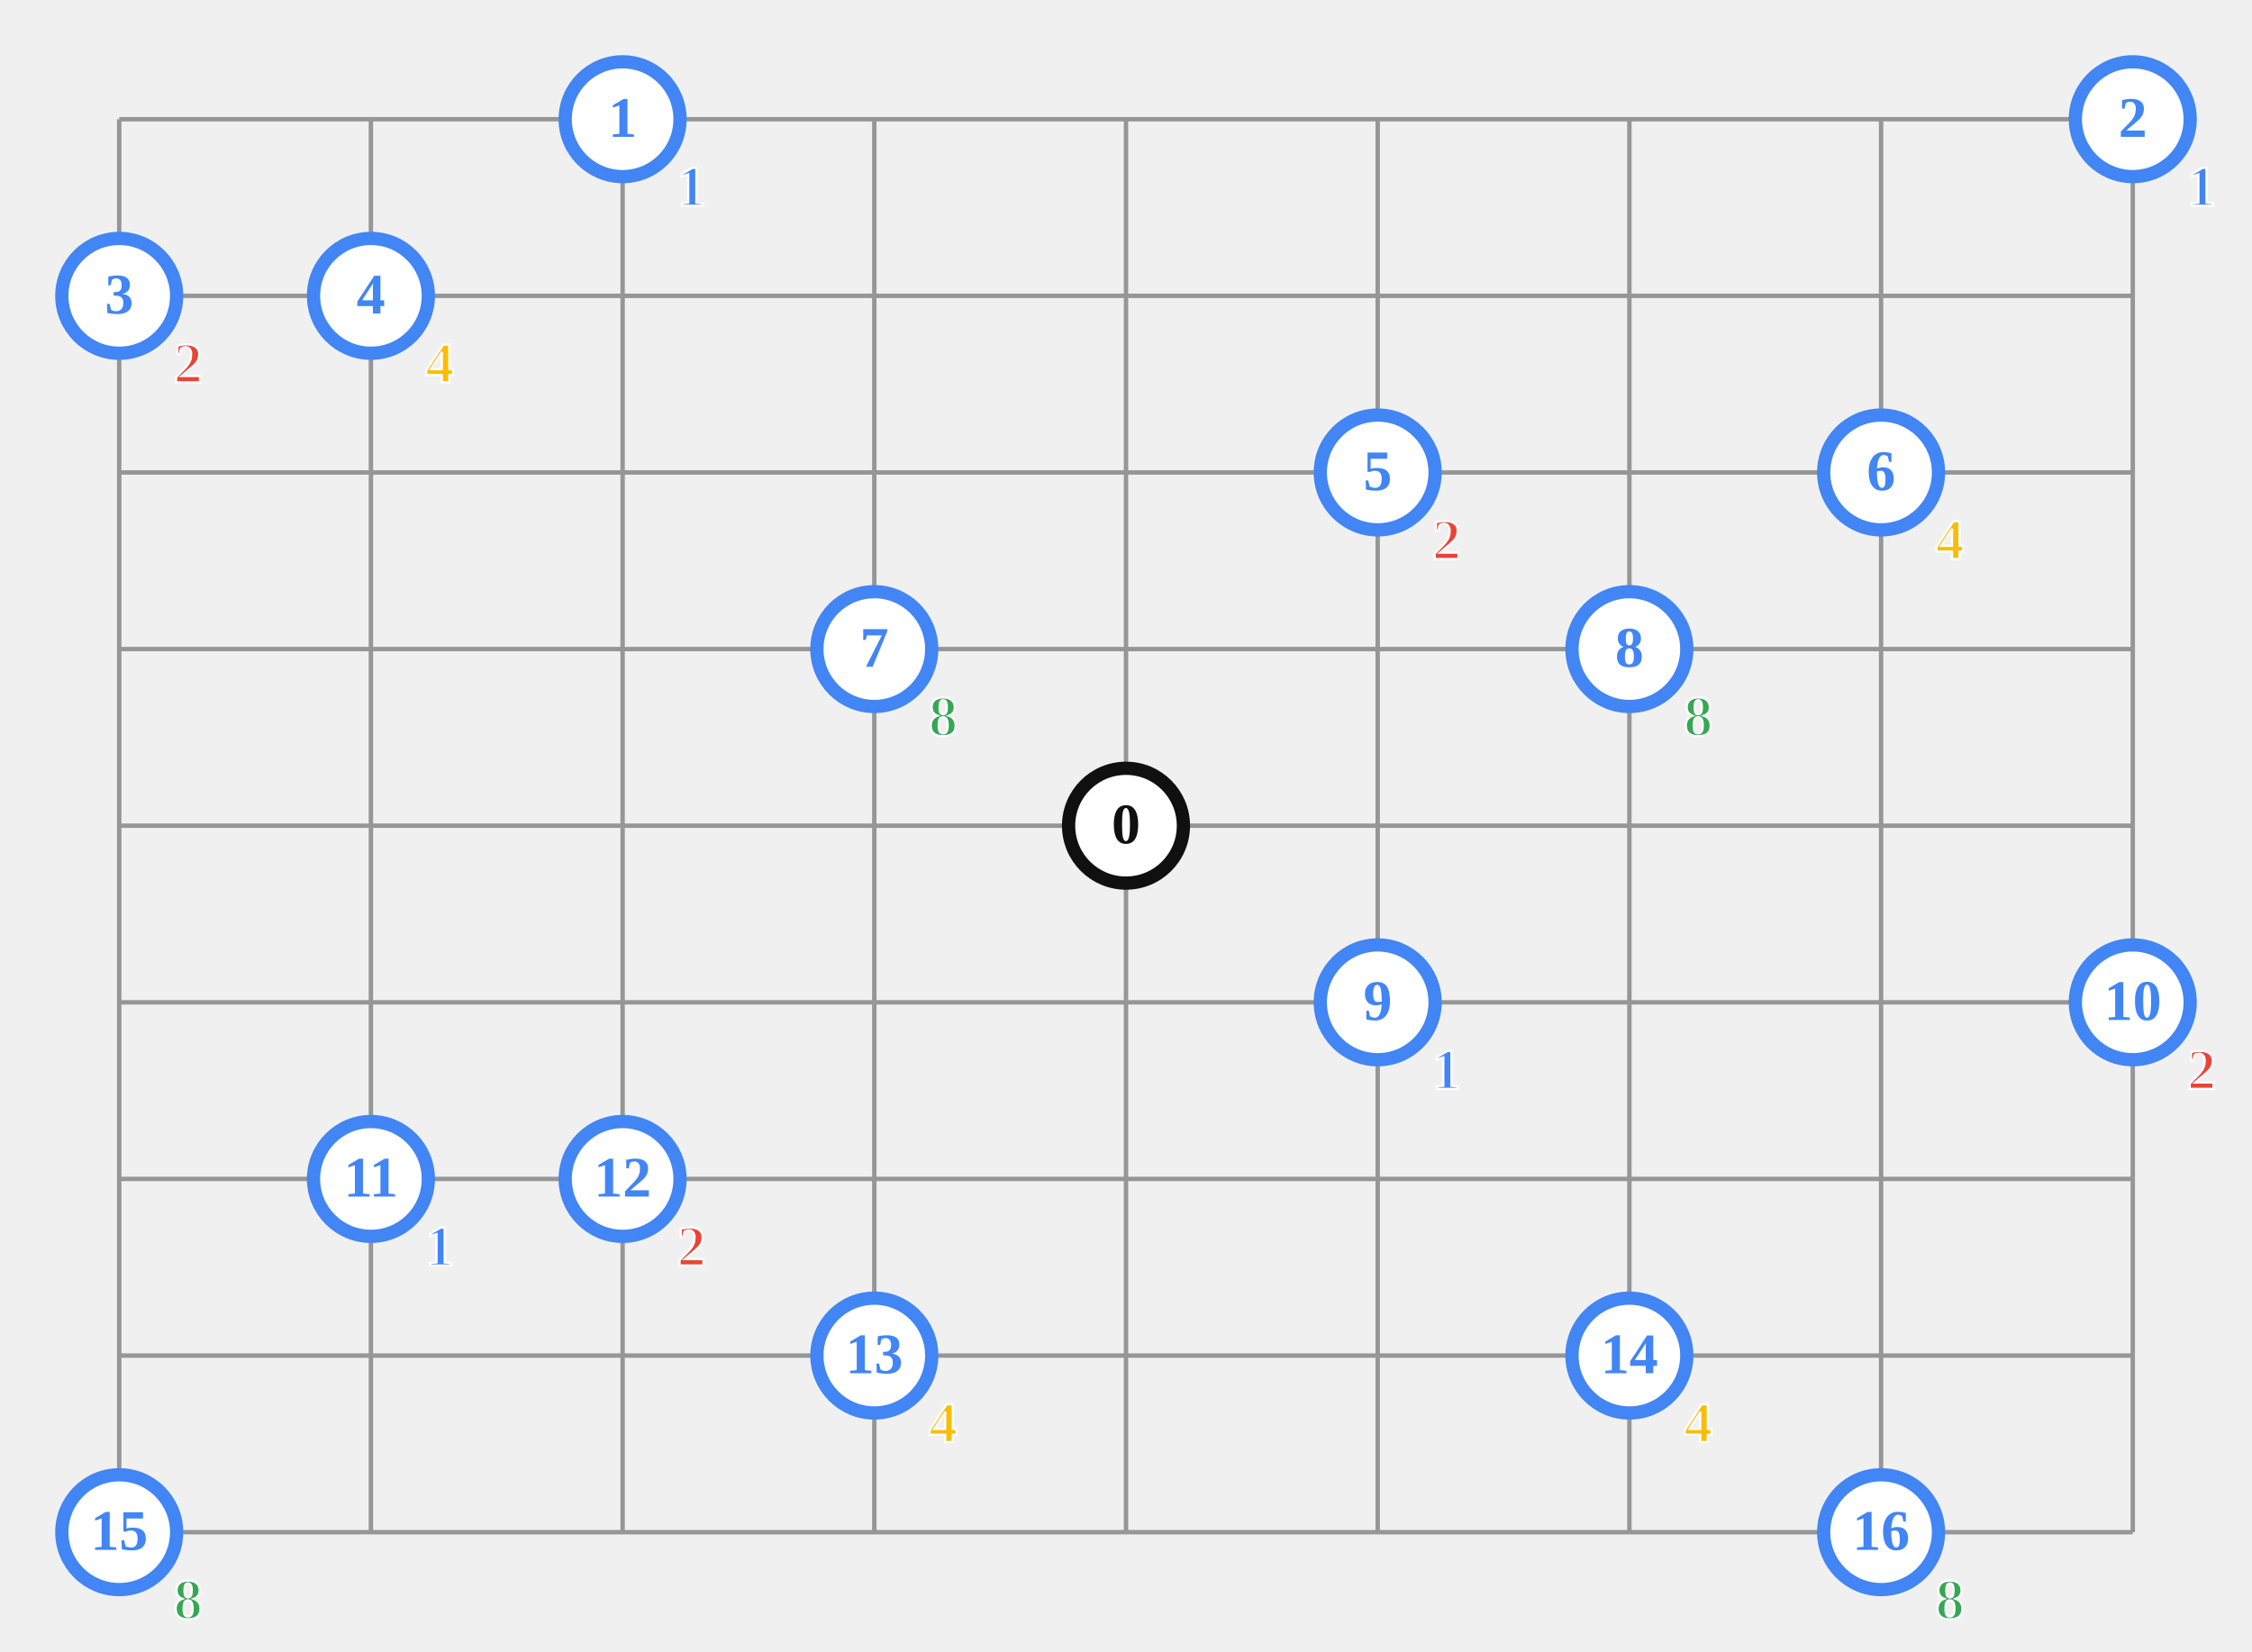
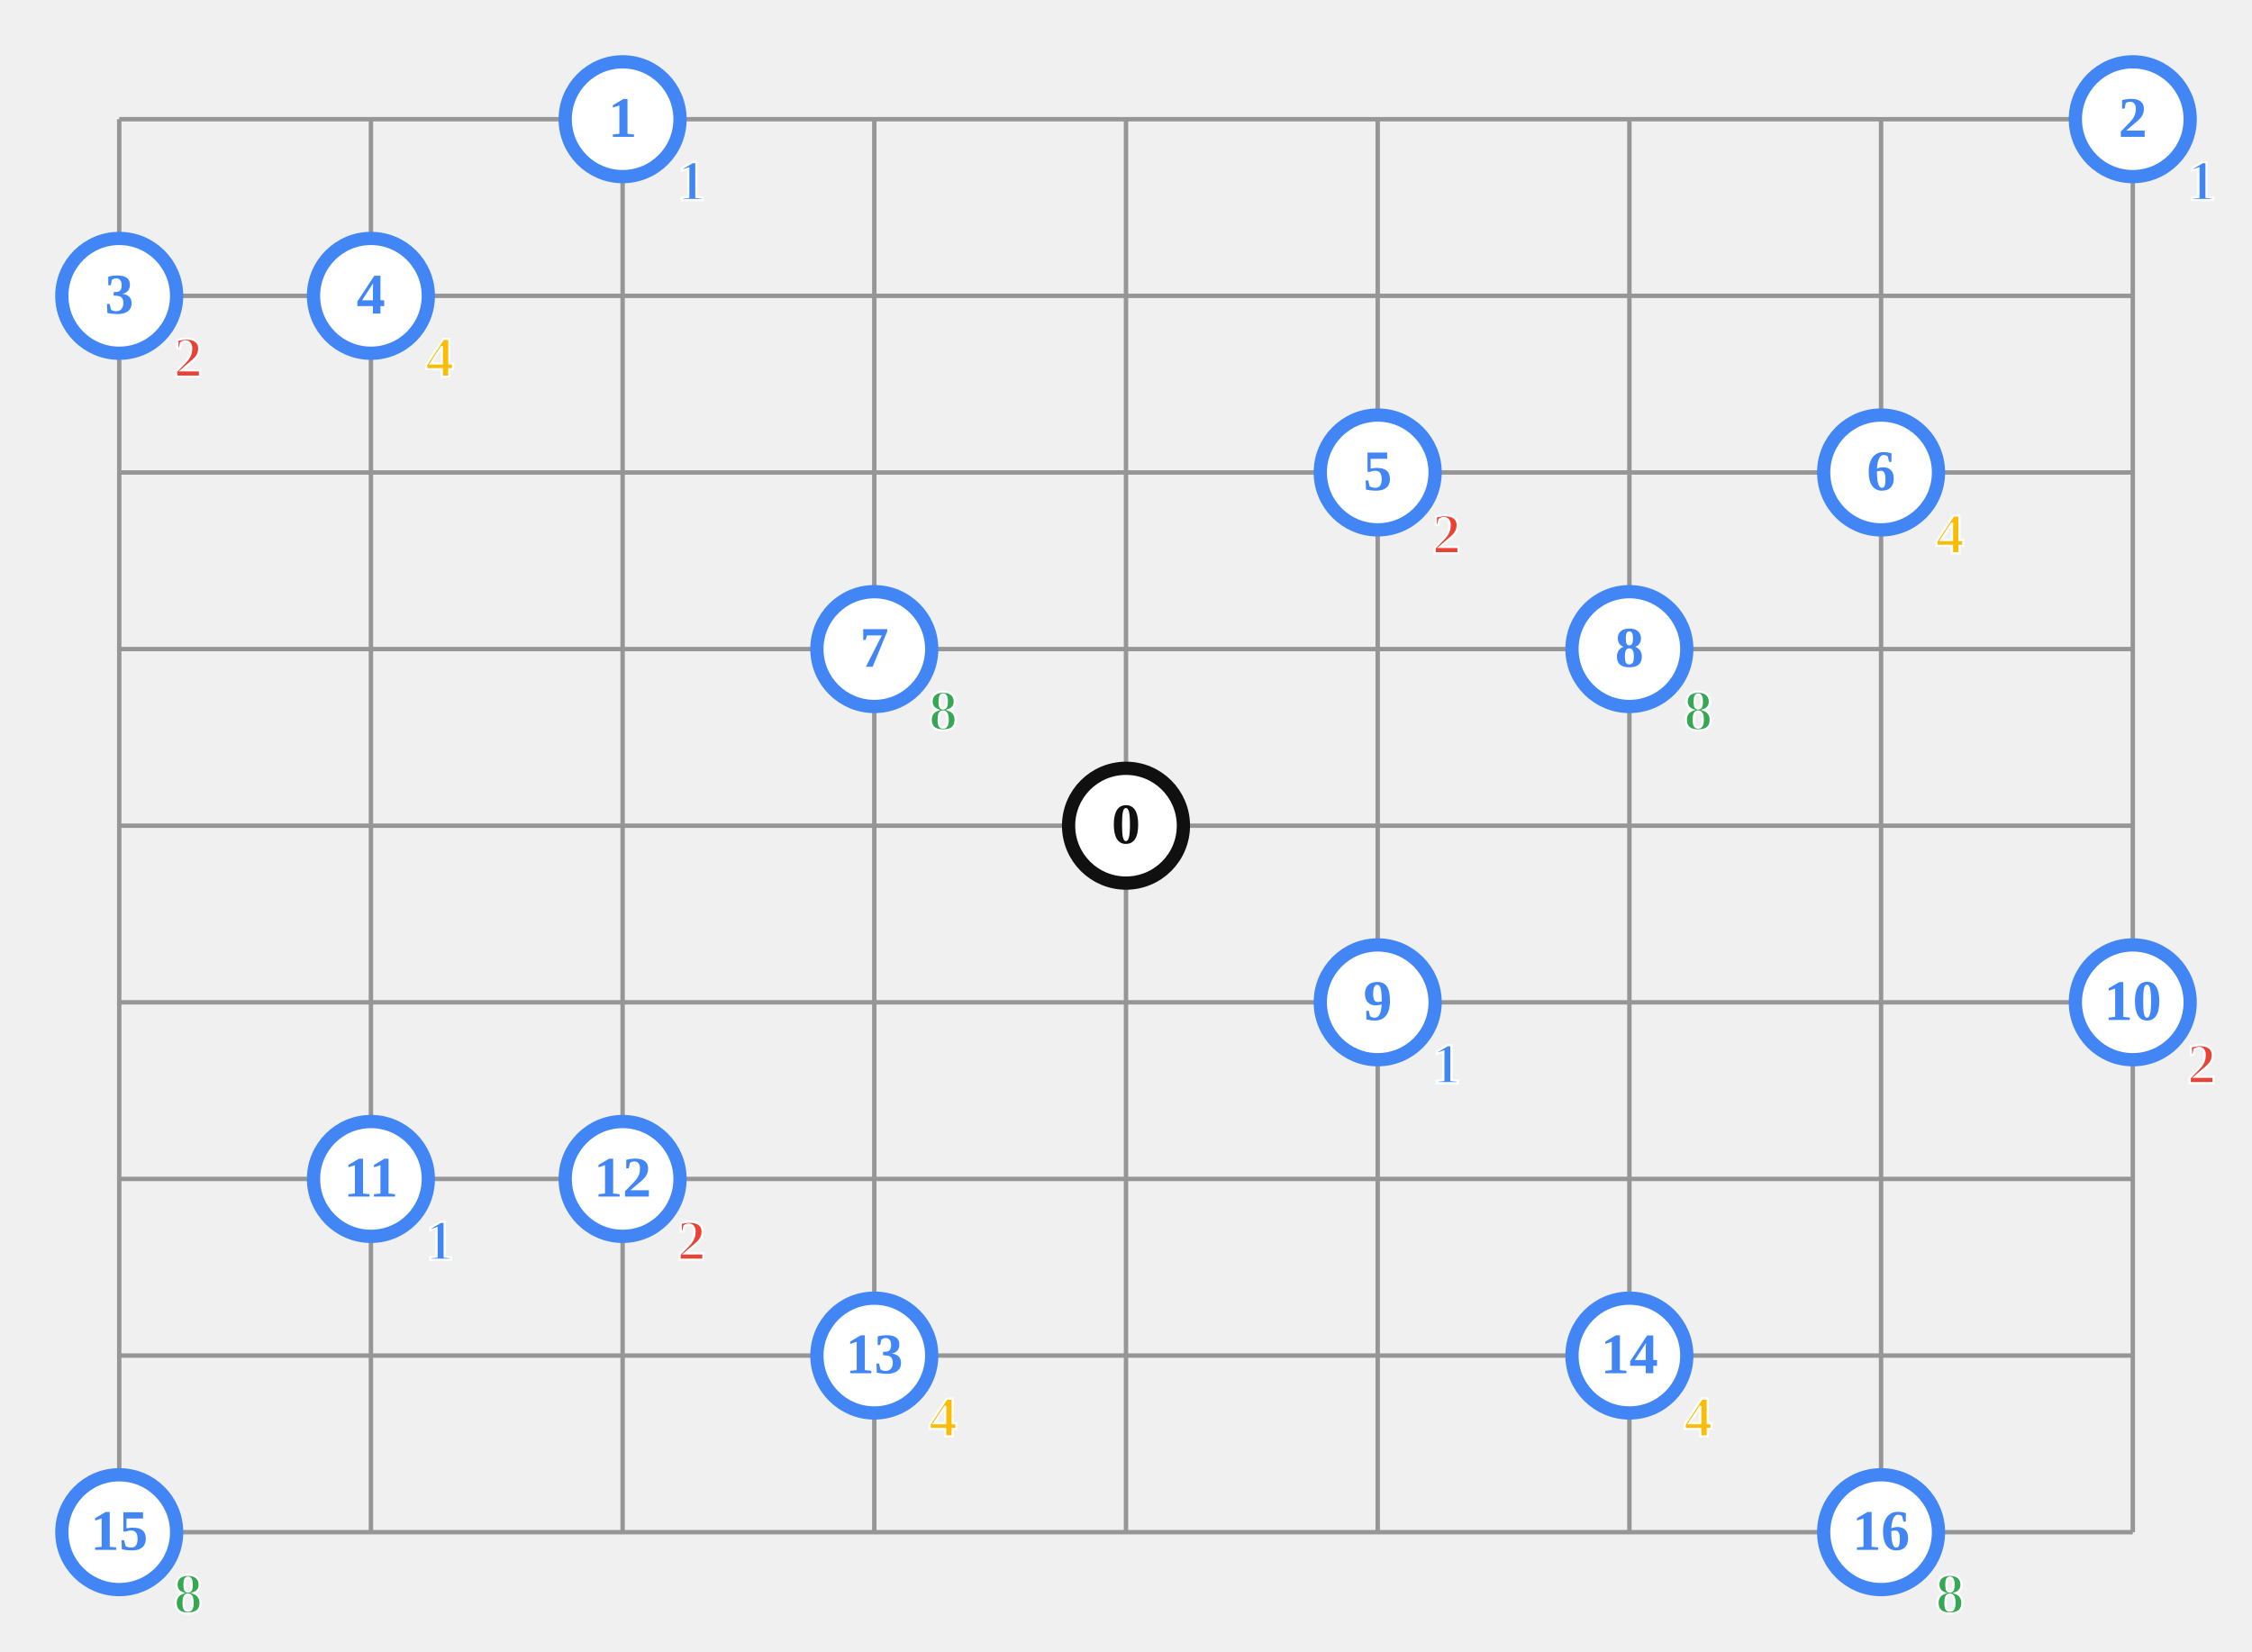
<svg xmlns="http://www.w3.org/2000/svg" version="1.1" width="1020" height="748" viewBox="-54 -54 1020 748">
  <defs>
    <marker id="arrow_blue" viewBox="0 0 16 16" refX="8" refY="8" markerUnits="strokeWidth" markerWidth="5" markerHeight="5" orient="auto">
      <path d="M 0 0 L 16 8 L 0 16 z" stroke="none" fill="#4285F4" />
    </marker>
    <marker id="arrow_red" viewBox="0 0 16 16" refX="8" refY="8" markerUnits="strokeWidth" markerWidth="5" markerHeight="5" orient="auto">
      <path d="M 0 0 L 16 8 L 0 16 z" stroke="none" fill="#EA4335" />
    </marker>
    <marker id="arrow_yellow" viewBox="0 0 16 16" refX="8" refY="8" markerUnits="strokeWidth" markerWidth="5" markerHeight="5" orient="auto">
      <path d="M 0 0 L 16 8 L 0 16 z" stroke="none" fill="#FBBC05" />
    </marker>
    <marker id="arrow_green" viewBox="0 0 16 16" refX="8" refY="8" markerUnits="strokeWidth" markerWidth="5" markerHeight="5" orient="auto">
      <path d="M 0 0 L 16 8 L 0 16 z" stroke="none" fill="#34A853" />
    </marker>
    <marker id="arrow_black" viewBox="0 0 16 16" refX="8" refY="8" markerUnits="strokeWidth" markerWidth="5" markerHeight="5" orient="auto">
      <path d="M 0 0 L 16 8 L 0 16 z" stroke="none" fill="#101010" />
    </marker>
    <marker id="arrow_white" viewBox="0 0 16 16" refX="8" refY="8" markerUnits="strokeWidth" markerWidth="5" markerHeight="5" orient="auto">
      <path d="M 0 0 L 16 8 L 0 16 z" stroke="none" fill="#FFFFFF" />
    </marker>
  </defs>
  <line x1="0" y1="0" x2="912" y2="0" style="stroke-width:2;stroke:#969696;fill:none" />
  <line x1="0" y1="80" x2="912" y2="80" style="stroke-width:2;stroke:#969696;fill:none" />
  <line x1="0" y1="160" x2="912" y2="160" style="stroke-width:2;stroke:#969696;fill:none" />
  <line x1="0" y1="240" x2="912" y2="240" style="stroke-width:2;stroke:#969696;fill:none" />
  <line x1="0" y1="320" x2="912" y2="320" style="stroke-width:2;stroke:#969696;fill:none" />
  <line x1="0" y1="400" x2="912" y2="400" style="stroke-width:2;stroke:#969696;fill:none" />
  <line x1="0" y1="480" x2="912" y2="480" style="stroke-width:2;stroke:#969696;fill:none" />
  <line x1="0" y1="560" x2="912" y2="560" style="stroke-width:2;stroke:#969696;fill:none" />
  <line x1="0" y1="640" x2="912" y2="640" style="stroke-width:2;stroke:#969696;fill:none" />
  <line x1="0" y1="0" x2="0" y2="640" style="stroke-width:2;stroke:#969696;fill:none" />
  <line x1="114" y1="0" x2="114" y2="640" style="stroke-width:2;stroke:#969696;fill:none" />
  <line x1="228" y1="0" x2="228" y2="640" style="stroke-width:2;stroke:#969696;fill:none" />
  <line x1="342" y1="0" x2="342" y2="640" style="stroke-width:2;stroke:#969696;fill:none" />
  <line x1="456" y1="0" x2="456" y2="640" style="stroke-width:2;stroke:#969696;fill:none" />
  <line x1="570" y1="0" x2="570" y2="640" style="stroke-width:2;stroke:#969696;fill:none" />
  <line x1="684" y1="0" x2="684" y2="640" style="stroke-width:2;stroke:#969696;fill:none" />
  <line x1="798" y1="0" x2="798" y2="640" style="stroke-width:2;stroke:#969696;fill:none" />
  <line x1="912" y1="0" x2="912" y2="640" style="stroke-width:2;stroke:#969696;fill:none" />
  <circle cx="228" cy="0" r="26" style="stroke-width:6;stroke:#4285F4;fill:white" />
  <text x="228" y="0" dy="8" style="text-anchor:middle;font-weight:bold;font-size:26;stroke:none;fill:#4285F4">1</text>
  <circle cx="912" cy="0" r="26" style="stroke-width:6;stroke:#4285F4;fill:white" />
  <text x="912" y="0" dy="8" style="text-anchor:middle;font-weight:bold;font-size:26;stroke:none;fill:#4285F4">2</text>
  <circle cx="0" cy="80" r="26" style="stroke-width:6;stroke:#4285F4;fill:white" />
  <text x="0" y="80" dy="8" style="text-anchor:middle;font-weight:bold;font-size:26;stroke:none;fill:#4285F4">3</text>
  <circle cx="114" cy="80" r="26" style="stroke-width:6;stroke:#4285F4;fill:white" />
  <text x="114" y="80" dy="8" style="text-anchor:middle;font-weight:bold;font-size:26;stroke:none;fill:#4285F4">4</text>
  <circle cx="570" cy="160" r="26" style="stroke-width:6;stroke:#4285F4;fill:white" />
  <text x="570" y="160" dy="8" style="text-anchor:middle;font-weight:bold;font-size:26;stroke:none;fill:#4285F4">5</text>
  <circle cx="798" cy="160" r="26" style="stroke-width:6;stroke:#4285F4;fill:white" />
  <text x="798" y="160" dy="8" style="text-anchor:middle;font-weight:bold;font-size:26;stroke:none;fill:#4285F4">6</text>
  <circle cx="342" cy="240" r="26" style="stroke-width:6;stroke:#4285F4;fill:white" />
  <text x="342" y="240" dy="8" style="text-anchor:middle;font-weight:bold;font-size:26;stroke:none;fill:#4285F4">7</text>
  <circle cx="684" cy="240" r="26" style="stroke-width:6;stroke:#4285F4;fill:white" />
  <text x="684" y="240" dy="8" style="text-anchor:middle;font-weight:bold;font-size:26;stroke:none;fill:#4285F4">8</text>
  <circle cx="570" cy="400" r="26" style="stroke-width:6;stroke:#4285F4;fill:white" />
  <text x="570" y="400" dy="8" style="text-anchor:middle;font-weight:bold;font-size:26;stroke:none;fill:#4285F4">9</text>
  <circle cx="912" cy="400" r="26" style="stroke-width:6;stroke:#4285F4;fill:white" />
  <text x="912" y="400" dy="8" style="text-anchor:middle;font-weight:bold;font-size:26;stroke:none;fill:#4285F4">10</text>
  <circle cx="114" cy="480" r="26" style="stroke-width:6;stroke:#4285F4;fill:white" />
  <text x="114" y="480" dy="8" style="text-anchor:middle;font-weight:bold;font-size:26;stroke:none;fill:#4285F4">11</text>
  <circle cx="228" cy="480" r="26" style="stroke-width:6;stroke:#4285F4;fill:white" />
  <text x="228" y="480" dy="8" style="text-anchor:middle;font-weight:bold;font-size:26;stroke:none;fill:#4285F4">12</text>
  <circle cx="342" cy="560" r="26" style="stroke-width:6;stroke:#4285F4;fill:white" />
  <text x="342" y="560" dy="8" style="text-anchor:middle;font-weight:bold;font-size:26;stroke:none;fill:#4285F4">13</text>
  <circle cx="684" cy="560" r="26" style="stroke-width:6;stroke:#4285F4;fill:white" />
  <text x="684" y="560" dy="8" style="text-anchor:middle;font-weight:bold;font-size:26;stroke:none;fill:#4285F4">14</text>
  <circle cx="0" cy="640" r="26" style="stroke-width:6;stroke:#4285F4;fill:white" />
  <text x="0" y="640" dy="8" style="text-anchor:middle;font-weight:bold;font-size:26;stroke:none;fill:#4285F4">15</text>
  <circle cx="798" cy="640" r="26" style="stroke-width:6;stroke:#4285F4;fill:white" />
  <text x="798" y="640" dy="8" style="text-anchor:middle;font-weight:bold;font-size:26;stroke:none;fill:#4285F4">16</text>
  <circle cx="456" cy="320" r="26" style="stroke-width:6;stroke:#101010;fill:white" />
  <text x="456" y="320" dy="8" style="text-anchor:middle;font-weight:bold;font-size:26;stroke:none;fill:#101010">0</text>
-   <text x="259.2" y="31.2" dy="8" style="text-anchor:middle;font-weight:bold;font-size:26;stroke:white;fill:#4285F4">1</text>
-   <text x="943.2" y="31.2" dy="8" style="text-anchor:middle;font-weight:bold;font-size:26;stroke:white;fill:#4285F4">1</text>
-   <text x="31.2" y="111.2" dy="8" style="text-anchor:middle;font-weight:bold;font-size:26;stroke:white;fill:#EA4335">2</text>
-   <text x="145.2" y="111.2" dy="8" style="text-anchor:middle;font-weight:bold;font-size:26;stroke:white;fill:#FBBC05">4</text>
-   <text x="601.2" y="191.2" dy="8" style="text-anchor:middle;font-weight:bold;font-size:26;stroke:white;fill:#EA4335">2</text>
-   <text x="829.2" y="191.2" dy="8" style="text-anchor:middle;font-weight:bold;font-size:26;stroke:white;fill:#FBBC05">4</text>
-   <text x="373.2" y="271.2" dy="8" style="text-anchor:middle;font-weight:bold;font-size:26;stroke:white;fill:#34A853">8</text>
-   <text x="715.2" y="271.2" dy="8" style="text-anchor:middle;font-weight:bold;font-size:26;stroke:white;fill:#34A853">8</text>
-   <text x="601.2" y="431.2" dy="8" style="text-anchor:middle;font-weight:bold;font-size:26;stroke:white;fill:#4285F4">1</text>
-   <text x="943.2" y="431.2" dy="8" style="text-anchor:middle;font-weight:bold;font-size:26;stroke:white;fill:#EA4335">2</text>
-   <text x="145.2" y="511.2" dy="8" style="text-anchor:middle;font-weight:bold;font-size:26;stroke:white;fill:#4285F4">1</text>
-   <text x="259.2" y="511.2" dy="8" style="text-anchor:middle;font-weight:bold;font-size:26;stroke:white;fill:#EA4335">2</text>
-   <text x="373.2" y="591.2" dy="8" style="text-anchor:middle;font-weight:bold;font-size:26;stroke:white;fill:#FBBC05">4</text>
-   <text x="715.2" y="591.2" dy="8" style="text-anchor:middle;font-weight:bold;font-size:26;stroke:white;fill:#FBBC05">4</text>
-   <text x="31.2" y="671.2" dy="8" style="text-anchor:middle;font-weight:bold;font-size:26;stroke:white;fill:#34A853">8</text>
-   <text x="829.2" y="671.2" dy="8" style="text-anchor:middle;font-weight:bold;font-size:26;stroke:white;fill:#34A853">8</text>
+   <text x="259.2" y="28.6" dy="8" style="text-anchor:middle;font-weight:bold;font-size:26;stroke:white;fill:#4285F4">1</text>
+   <text x="943.2" y="28.6" dy="8" style="text-anchor:middle;font-weight:bold;font-size:26;stroke:white;fill:#4285F4">1</text>
+   <text x="31.2" y="108.6" dy="8" style="text-anchor:middle;font-weight:bold;font-size:26;stroke:white;fill:#EA4335">2</text>
+   <text x="145.2" y="108.6" dy="8" style="text-anchor:middle;font-weight:bold;font-size:26;stroke:white;fill:#FBBC05">4</text>
+   <text x="601.2" y="188.6" dy="8" style="text-anchor:middle;font-weight:bold;font-size:26;stroke:white;fill:#EA4335">2</text>
+   <text x="829.2" y="188.6" dy="8" style="text-anchor:middle;font-weight:bold;font-size:26;stroke:white;fill:#FBBC05">4</text>
+   <text x="373.2" y="268.6" dy="8" style="text-anchor:middle;font-weight:bold;font-size:26;stroke:white;fill:#34A853">8</text>
+   <text x="715.2" y="268.6" dy="8" style="text-anchor:middle;font-weight:bold;font-size:26;stroke:white;fill:#34A853">8</text>
+   <text x="601.2" y="428.6" dy="8" style="text-anchor:middle;font-weight:bold;font-size:26;stroke:white;fill:#4285F4">1</text>
+   <text x="943.2" y="428.6" dy="8" style="text-anchor:middle;font-weight:bold;font-size:26;stroke:white;fill:#EA4335">2</text>
+   <text x="145.2" y="508.6" dy="8" style="text-anchor:middle;font-weight:bold;font-size:26;stroke:white;fill:#4285F4">1</text>
+   <text x="259.2" y="508.6" dy="8" style="text-anchor:middle;font-weight:bold;font-size:26;stroke:white;fill:#EA4335">2</text>
+   <text x="373.2" y="588.6" dy="8" style="text-anchor:middle;font-weight:bold;font-size:26;stroke:white;fill:#FBBC05">4</text>
+   <text x="715.2" y="588.6" dy="8" style="text-anchor:middle;font-weight:bold;font-size:26;stroke:white;fill:#FBBC05">4</text>
+   <text x="31.2" y="668.6" dy="8" style="text-anchor:middle;font-weight:bold;font-size:26;stroke:white;fill:#34A853">8</text>
+   <text x="829.2" y="668.6" dy="8" style="text-anchor:middle;font-weight:bold;font-size:26;stroke:white;fill:#34A853">8</text>
</svg>
